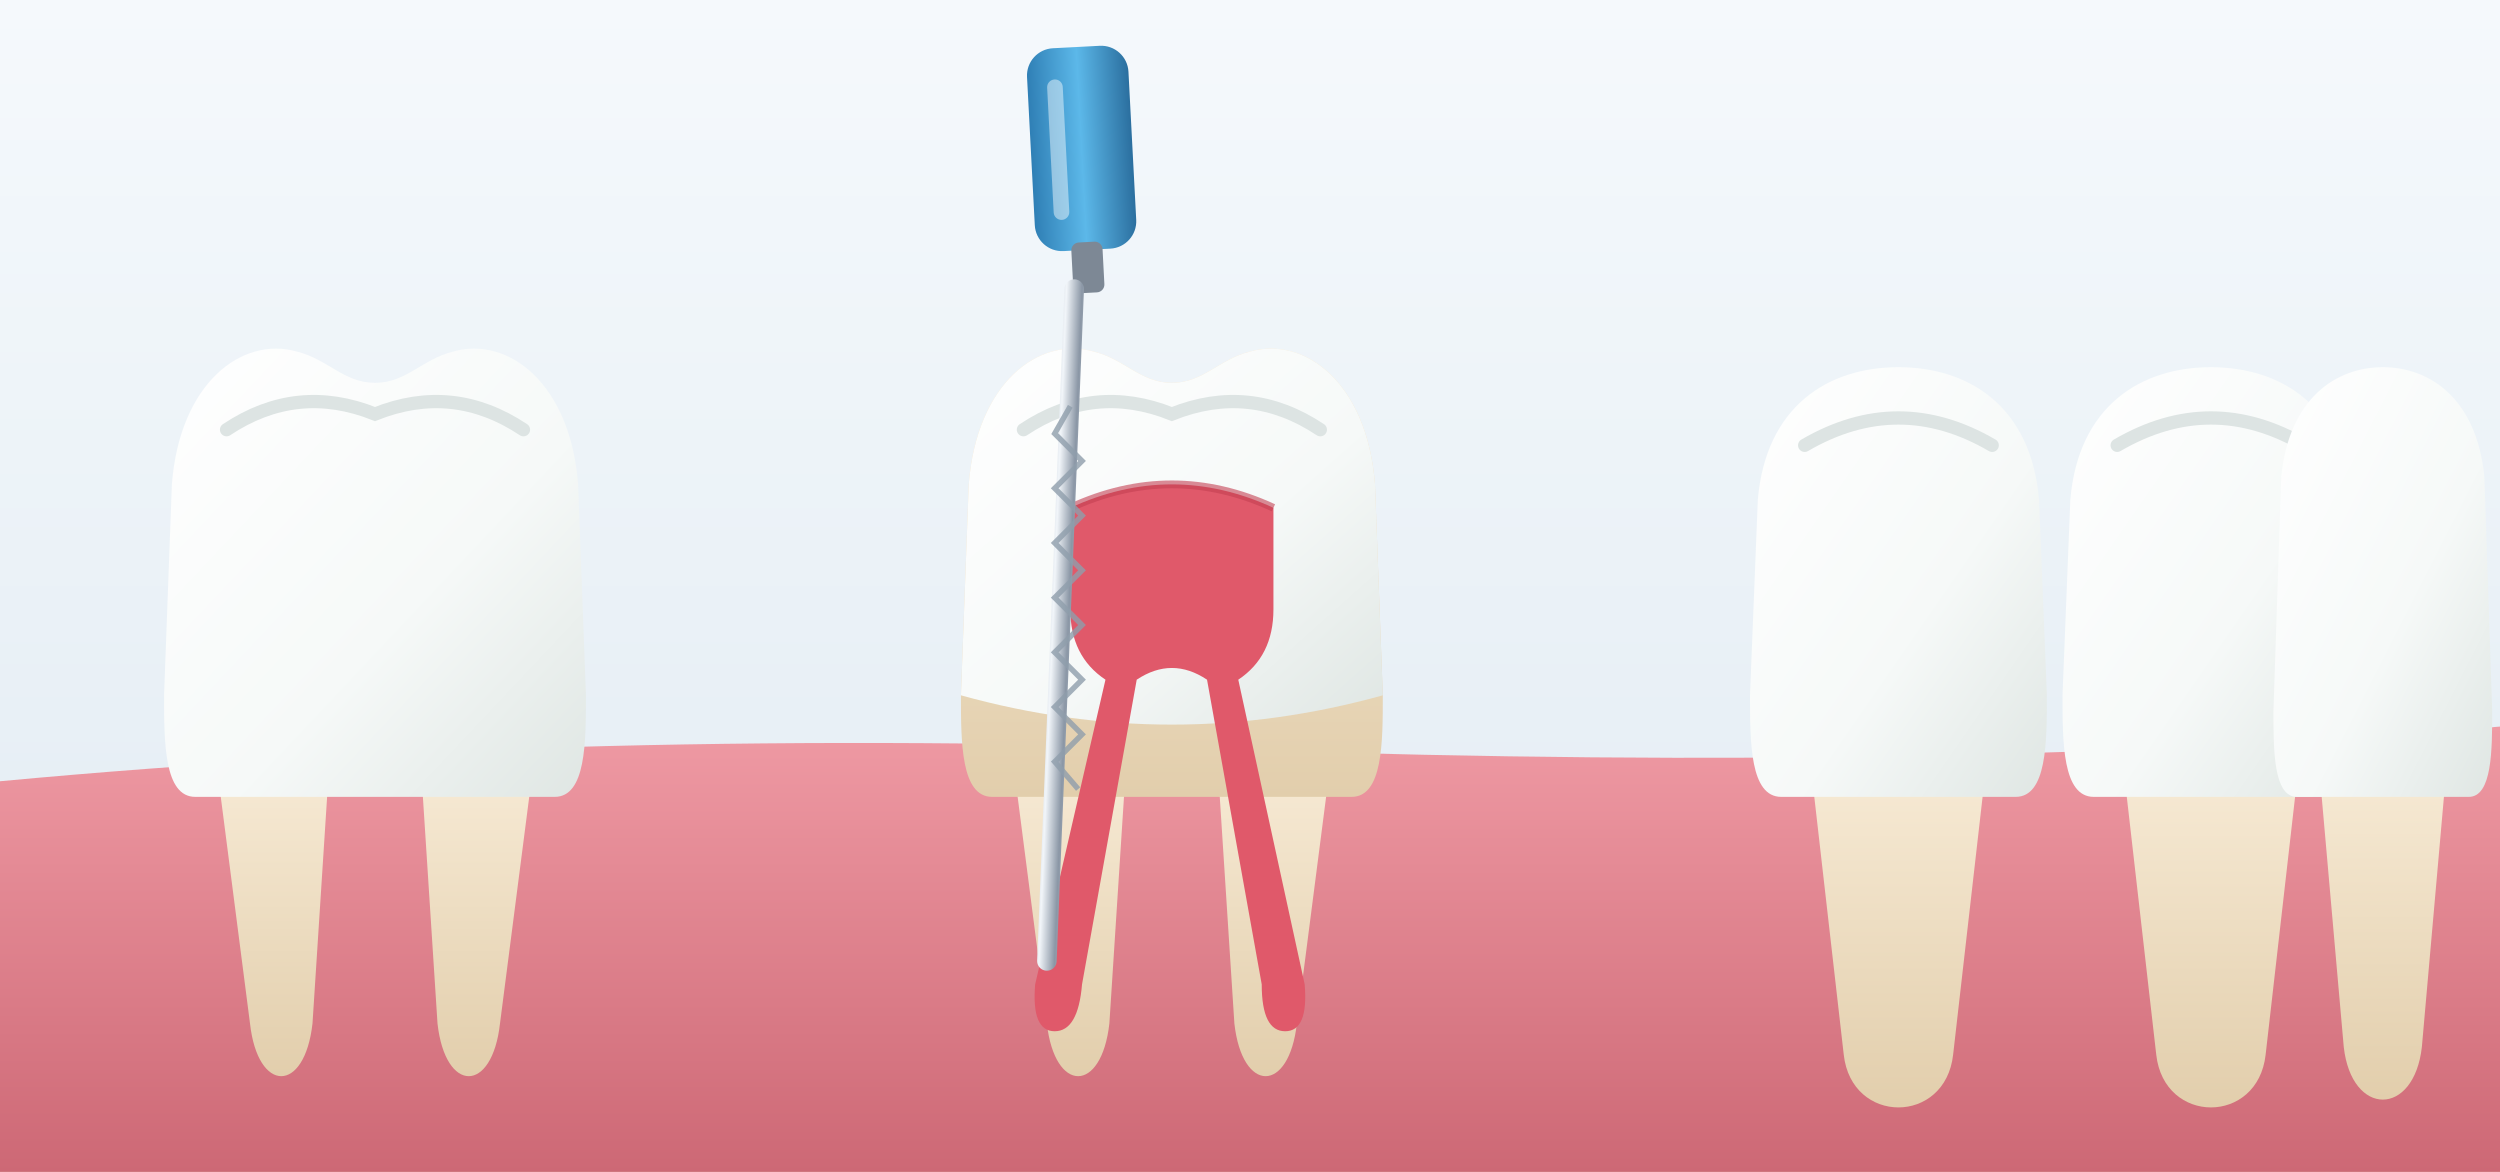
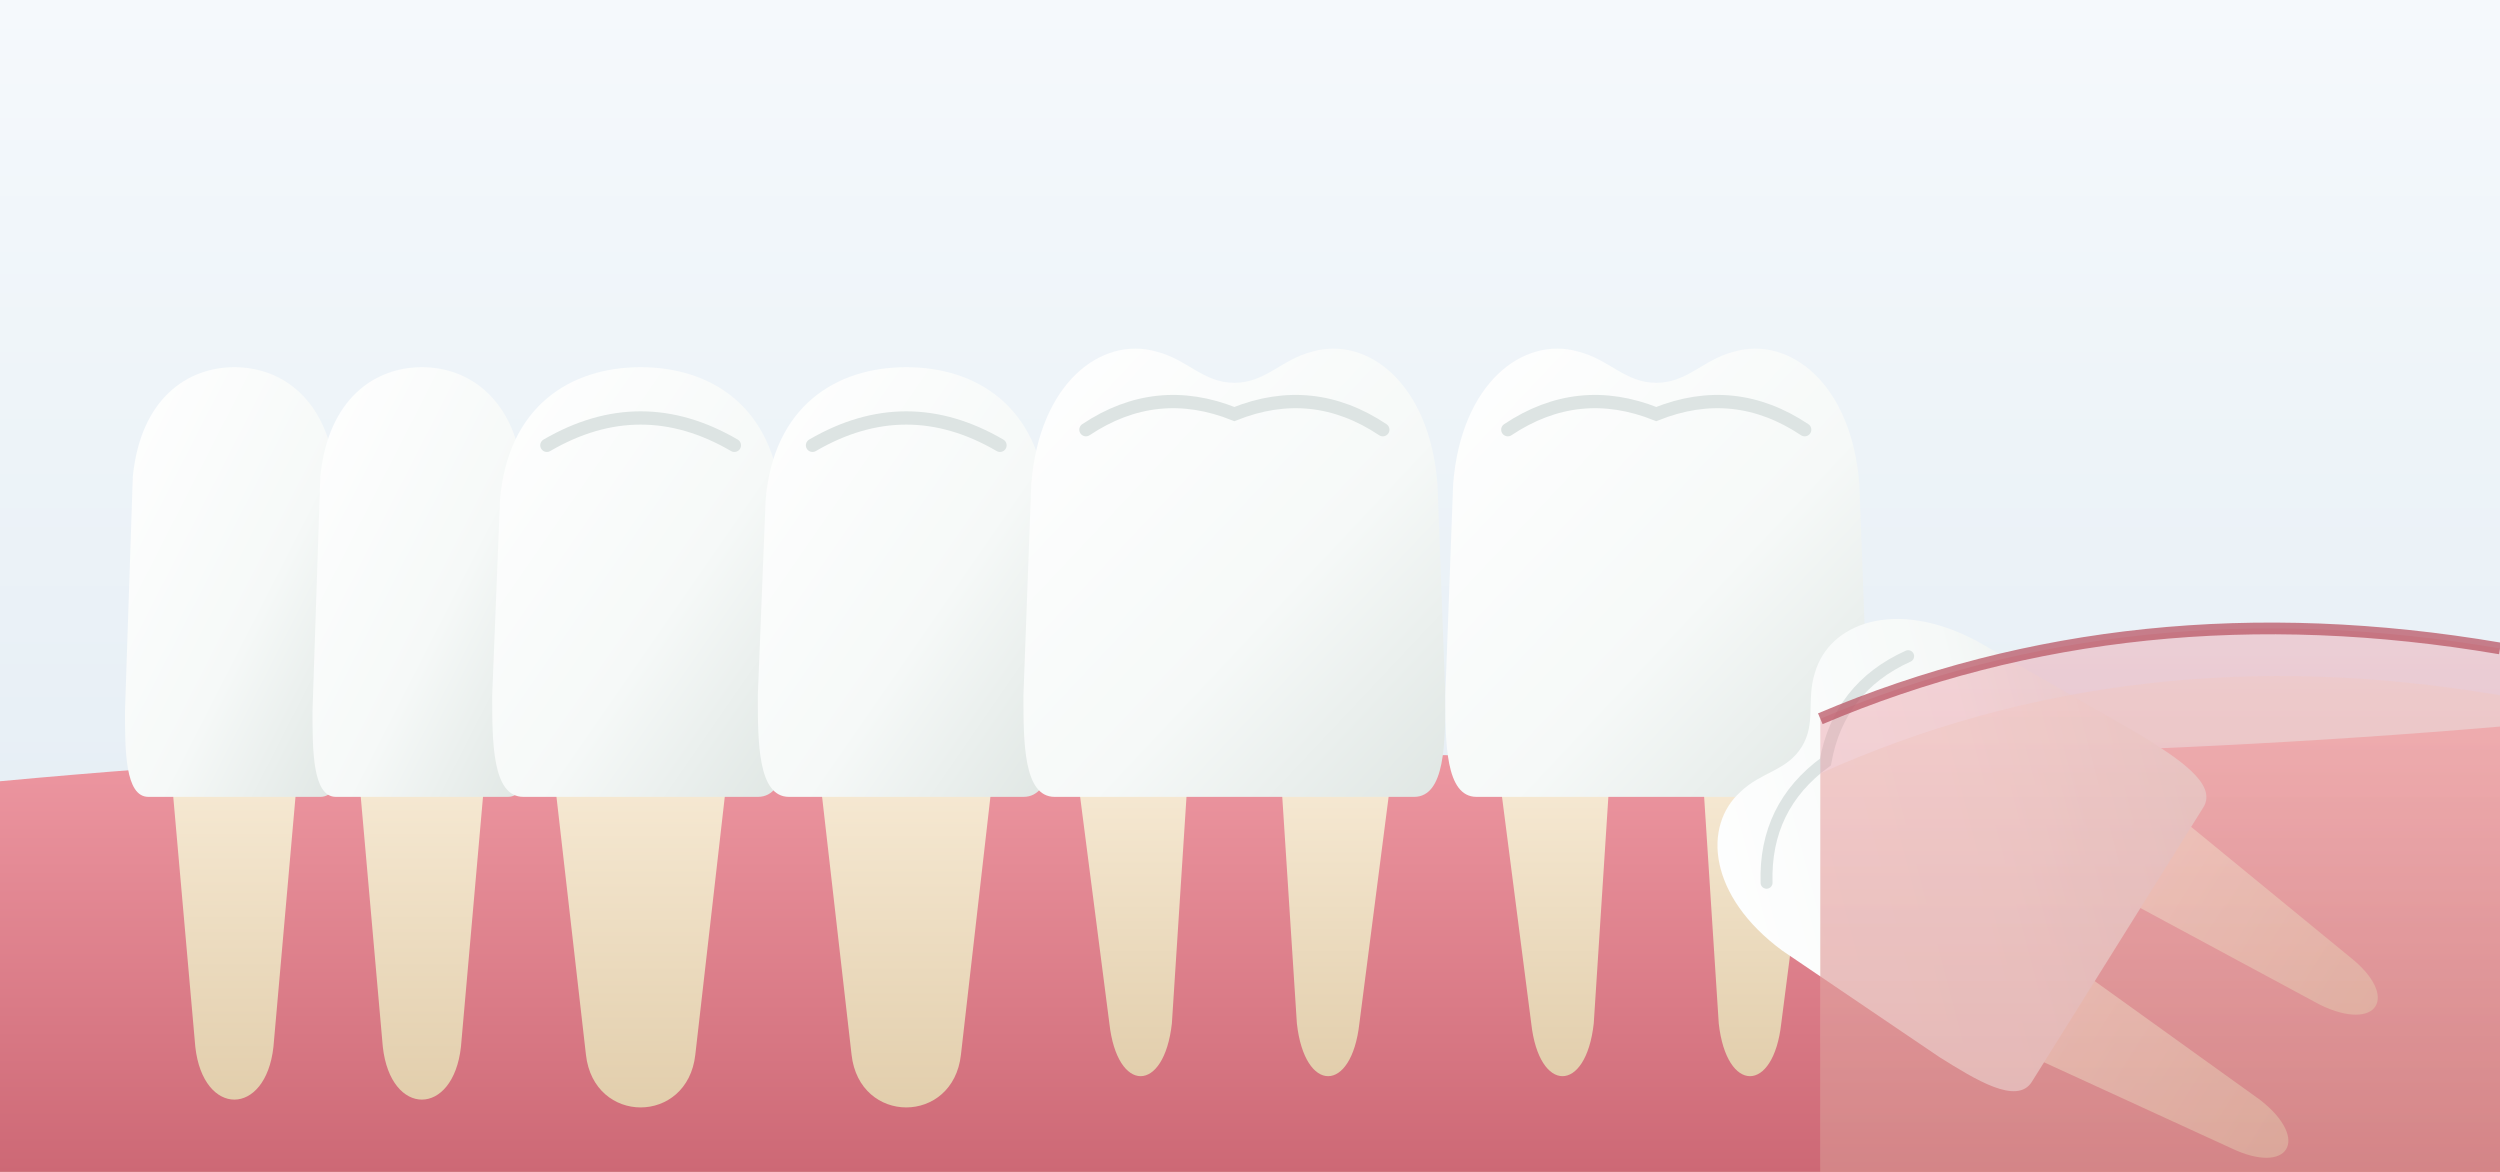
- <svg xmlns="http://www.w3.org/2000/svg" viewBox="0 0 640 300" width="640" height="300" role="img" aria-label="Cross-section of a molar during root canal treatment: the infected pulp is removed from the canals and the tooth is sealed">
+ <svg xmlns="http://www.w3.org/2000/svg" viewBox="0 0 640 300" width="640" height="300" role="img" aria-label="A complete-bony impacted wisdom tooth, fully enclosed in the jawbone">
  <defs>
    <linearGradient id="bg" x1="0" y1="0" x2="0" y2="1">
      <stop offset="0" stop-color="#f5f9fc" />
      <stop offset="1" stop-color="#e0eaf2" />
    </linearGradient>
    <linearGradient id="gum" x1="0" y1="0" x2="0" y2="1">
      <stop offset="0" stop-color="#ef9aa4" />
      <stop offset="1" stop-color="#cd6875" />
    </linearGradient>
    <linearGradient id="bone" x1="0" y1="0" x2="0" y2="1">
      <stop offset="0" stop-color="#f7e9d9" />
      <stop offset="1" stop-color="#e5d0b6" />
    </linearGradient>
    <linearGradient id="ena" x1="0" y1="0" x2="1" y2="1">
      <stop offset="0" stop-color="#ffffff" />
      <stop offset=".58" stop-color="#f6f9f8" />
      <stop offset="1" stop-color="#dfe6e3" />
    </linearGradient>
    <linearGradient id="dent" x1="0" y1="0" x2="0" y2="1">
      <stop offset="0" stop-color="#f6e9d3" />
      <stop offset="1" stop-color="#e2ceac" />
    </linearGradient>
    <linearGradient id="steel" x1="0" y1="0" x2="1" y2="1">
      <stop offset="0" stop-color="#a7b2c0" />
      <stop offset=".36" stop-color="#f1f5f9" />
      <stop offset=".64" stop-color="#8b97a6" />
      <stop offset="1" stop-color="#c2cbd6" />
    </linearGradient>
    <linearGradient id="tita" x1="0" y1="0" x2="1" y2="0">
      <stop offset="0" stop-color="#8b98a6" />
      <stop offset=".4" stop-color="#dbe3ea" />
      <stop offset="1" stop-color="#7d8a99" />
    </linearGradient>
    <linearGradient id="sky" x1="0" y1="0" x2="1" y2="0">
      <stop offset="0" stop-color="#2f7fb5" />
      <stop offset=".5" stop-color="#5cb8e9" />
      <stop offset="1" stop-color="#2b6f9f" />
    </linearGradient>
    <linearGradient id="cera" x1="0" y1="0" x2="0" y2="1">
      <stop offset="0" stop-color="#ffffff" />
      <stop offset="1" stop-color="#e6efe9" />
    </linearGradient>
    <linearGradient id="acr" x1="0" y1="0" x2="0" y2="1">
      <stop offset="0" stop-color="#f2a3ad" />
      <stop offset="1" stop-color="#d9848f" />
    </linearGradient>
    <linearGradient id="alg" x1="0" y1="0" x2="0" y2="1">
      <stop offset="0" stop-color="#bfe6fb" />
      <stop offset="1" stop-color="#8ccdf0" />
    </linearGradient>
  </defs>
  <rect width="640" height="300" fill="url(#bg)" />
  <path d="M0 214 Q 160 202 320 208 Q 480 214 640 200 L640 300 L0 300 Z" fill="url(#bone)" />
  <path d="M0 200 Q 150 186 320 192 Q 500 198 640 186 L640 300 L0 300 Z" fill="url(#gum)" />
-   <g transform="translate(96 196)">
+   <g transform="translate(60 196)">
+     <path d="M-16 4 L-10 72 C-8 90 8 90 10 72 L16 4 Z" fill="url(#dent)" />
+     <path d="M-22 8 C-28 8 -28 -4 -28 -14 L-26 -74 C-24 -94 -12 -102 0 -102 C12 -102 24 -94 26 -74 L28 -14 C28 -4 28 8 22 8 Z" fill="url(#ena)" />
+   </g>
+   <g transform="translate(108 196)">
+     <path d="M-16 4 L-10 72 C-8 90 8 90 10 72 L16 4 Z" fill="url(#dent)" />
+     <path d="M-22 8 C-28 8 -28 -4 -28 -14 L-26 -74 C-24 -94 -12 -102 0 -102 C12 -102 24 -94 26 -74 L28 -14 C28 -4 28 8 22 8 Z" fill="url(#ena)" />
+   </g>
+   <g transform="translate(164 196)">
+     <path d="M-22 4 L-14 74 C-12 92 12 92 14 74 L22 4 Z" fill="url(#dent)" />
+     <path d="M-30 8 C-38 8 -38 -6 -38 -18 L-36 -68 C-34 -92 -18 -102 0 -102 C18 -102 34 -92 36 -68 L38 -18 C38 -6 38 8 30 8 Z" fill="url(#ena)" />
+     <path d="M-24 -82 Q0 -96 24 -82" fill="none" stroke="#dde4e3" stroke-width="3.4" stroke-linecap="round" />
+   </g>
+   <g transform="translate(232 196)">
+     <path d="M-22 4 L-14 74 C-12 92 12 92 14 74 L22 4 Z" fill="url(#dent)" />
+     <path d="M-30 8 C-38 8 -38 -6 -38 -18 L-36 -68 C-34 -92 -18 -102 0 -102 C18 -102 34 -92 36 -68 L38 -18 C38 -6 38 8 30 8 Z" fill="url(#ena)" />
+     <path d="M-24 -82 Q0 -96 24 -82" fill="none" stroke="#dde4e3" stroke-width="3.4" stroke-linecap="round" />
+   </g>
+   <g transform="translate(316 196)">
    <path d="M-40 4 L-32 66 C-30 84 -18 84 -16 66 L-12 4 Z" fill="url(#dent)" />
    <path d="M40 4 L32 66 C30 84 18 84 16 66 L12 4 Z" fill="url(#dent)" />
    <path d="M-46 8 C-54 8 -54 -6 -54 -18 L-52 -72 C-50 -98 -34 -110 -20 -106 C-12 -104 -8 -98 0 -98 C8 -98 12 -104 20 -106 C34 -110 50 -98 52 -72 L54 -18 C54 -6 54 8 46 8 Z" fill="url(#ena)" />
    <path d="M-38 -86 Q-20 -98 0 -90 Q20 -98 38 -86" fill="none" stroke="#dde4e3" stroke-width="3.4" stroke-linecap="round" />
  </g>
-   <g transform="translate(486 196)">
-     <path d="M-22 4 L-14 74 C-12 92 12 92 14 74 L22 4 Z" fill="url(#dent)" />
-     <path d="M-30 8 C-38 8 -38 -6 -38 -18 L-36 -68 C-34 -92 -18 -102 0 -102 C18 -102 34 -92 36 -68 L38 -18 C38 -6 38 8 30 8 Z" fill="url(#ena)" />
-     <path d="M-24 -82 Q0 -96 24 -82" fill="none" stroke="#dde4e3" stroke-width="3.4" stroke-linecap="round" />
-   </g>
-   <g transform="translate(566 196)">
-     <path d="M-22 4 L-14 74 C-12 92 12 92 14 74 L22 4 Z" fill="url(#dent)" />
-     <path d="M-30 8 C-38 8 -38 -6 -38 -18 L-36 -68 C-34 -92 -18 -102 0 -102 C18 -102 34 -92 36 -68 L38 -18 C38 -6 38 8 30 8 Z" fill="url(#ena)" />
-     <path d="M-24 -82 Q0 -96 24 -82" fill="none" stroke="#dde4e3" stroke-width="3.4" stroke-linecap="round" />
-   </g>
-   <g transform="translate(610 196)">
-     <path d="M-16 4 L-10 72 C-8 90 8 90 10 72 L16 4 Z" fill="url(#dent)" />
-     <path d="M-22 8 C-28 8 -28 -4 -28 -14 L-26 -74 C-24 -94 -12 -102 0 -102 C12 -102 24 -94 26 -74 L28 -14 C28 -4 28 8 22 8 Z" fill="url(#ena)" />
-   </g>
-   <g transform="translate(300 196)">
+   <g transform="translate(424 196)">
    <path d="M-40 4 L-32 66 C-30 84 -18 84 -16 66 L-12 4 Z" fill="url(#dent)" />
    <path d="M40 4 L32 66 C30 84 18 84 16 66 L12 4 Z" fill="url(#dent)" />
-     <path d="M-46 8 C-54 8 -54 -6 -54 -18 L-52 -72 C-50 -98 -34 -110 -20 -106 C-12 -104 -8 -98 0 -98 C8 -98 12 -104 20 -106 C34 -110 50 -98 52 -72 L54 -18 C54 -6 54 8 46 8 Z" fill="url(#dent)" />
-     <path d="M-54 -18 L-52 -72 C-50 -98 -34 -110 -20 -106 C-12 -104 -8 -98 0 -98 C8 -98 12 -104 20 -106 C34 -110 50 -98 52 -72 L54 -18 C18 -8 -18 -8 -54 -18 Z" fill="url(#ena)" />
-     <path d="M-26 -66 Q0 -78 26 -66 L26 -40 Q26 -28 17 -22 L34 56 Q35 68 29 68 Q23 68 23 56 L9 -22 Q0 -28 -9 -22 L-23 56 Q-24 68 -30 68 Q-36 68 -35 56 L-17 -22 Q-26 -28 -26 -40 Z" fill="#e0596a" />
-     <path d="M-26 -66 Q0 -78 26 -66" fill="none" stroke="#c33f52" stroke-width="2" opacity=".6" />
+     <path d="M-46 8 C-54 8 -54 -6 -54 -18 L-52 -72 C-50 -98 -34 -110 -20 -106 C-12 -104 -8 -98 0 -98 C8 -98 12 -104 20 -106 C34 -110 50 -98 52 -72 L54 -18 C54 -6 54 8 46 8 Z" fill="url(#ena)" />
    <path d="M-38 -86 Q-20 -98 0 -90 Q20 -98 38 -86" fill="none" stroke="#dde4e3" stroke-width="3.4" stroke-linecap="round" />
  </g>
-   <g>
-     <g transform="rotate(-3 277 40)">
-       <rect x="264" y="12" width="26" height="52" rx="7" fill="url(#sky)" />
-       <rect x="269" y="20" width="4" height="36" rx="2" fill="#fff" opacity=".45" />
-       <rect x="273" y="62" width="8" height="13" rx="2" fill="#7d8895" />
-     </g>
-     <path d="M275 74 L268 246" stroke="url(#steel)" stroke-width="5" stroke-linecap="round" />
-     <path d="M274 104 l-4 7 7 7 -7 7 7 7 -7 7 7 7 -7 7 7 7 -7 7 7 7 -7 7 7 7 -7 7 6 7" fill="none" stroke="#8f9dab" stroke-width="1.4" opacity=".8" />
+   <g transform="translate(536 238) scale(0.9) rotate(-58)">
+     <path d="M-40 4 L-32 66 C-30 84 -18 84 -16 66 L-12 4 Z" fill="url(#dent)" />
+     <path d="M40 4 L32 66 C30 84 18 84 16 66 L12 4 Z" fill="url(#dent)" />
+     <path d="M-46 8 C-54 8 -54 -6 -54 -18 L-52 -72 C-50 -98 -34 -110 -20 -106 C-12 -104 -8 -98 0 -98 C8 -98 12 -104 20 -106 C34 -110 50 -98 52 -72 L54 -18 C54 -6 54 8 46 8 Z" fill="url(#ena)" />
+     <path d="M-38 -86 Q-20 -98 0 -90 Q20 -98 38 -86" fill="none" stroke="#dde4e3" stroke-width="3.4" stroke-linecap="round" />
  </g>
+   <path d="M466 198 Q 546 162 640 178 L640 300 L466 300 Z" fill="url(#bone)" opacity=".46" />
+   <path d="M466 184 Q 546 150 640 166 L640 300 L466 300 Z" fill="url(#gum)" opacity=".4" />
+   <path d="M466 184 Q 546 150 640 166" fill="none" stroke="#b95766" stroke-width="3" opacity=".75" />
</svg>
